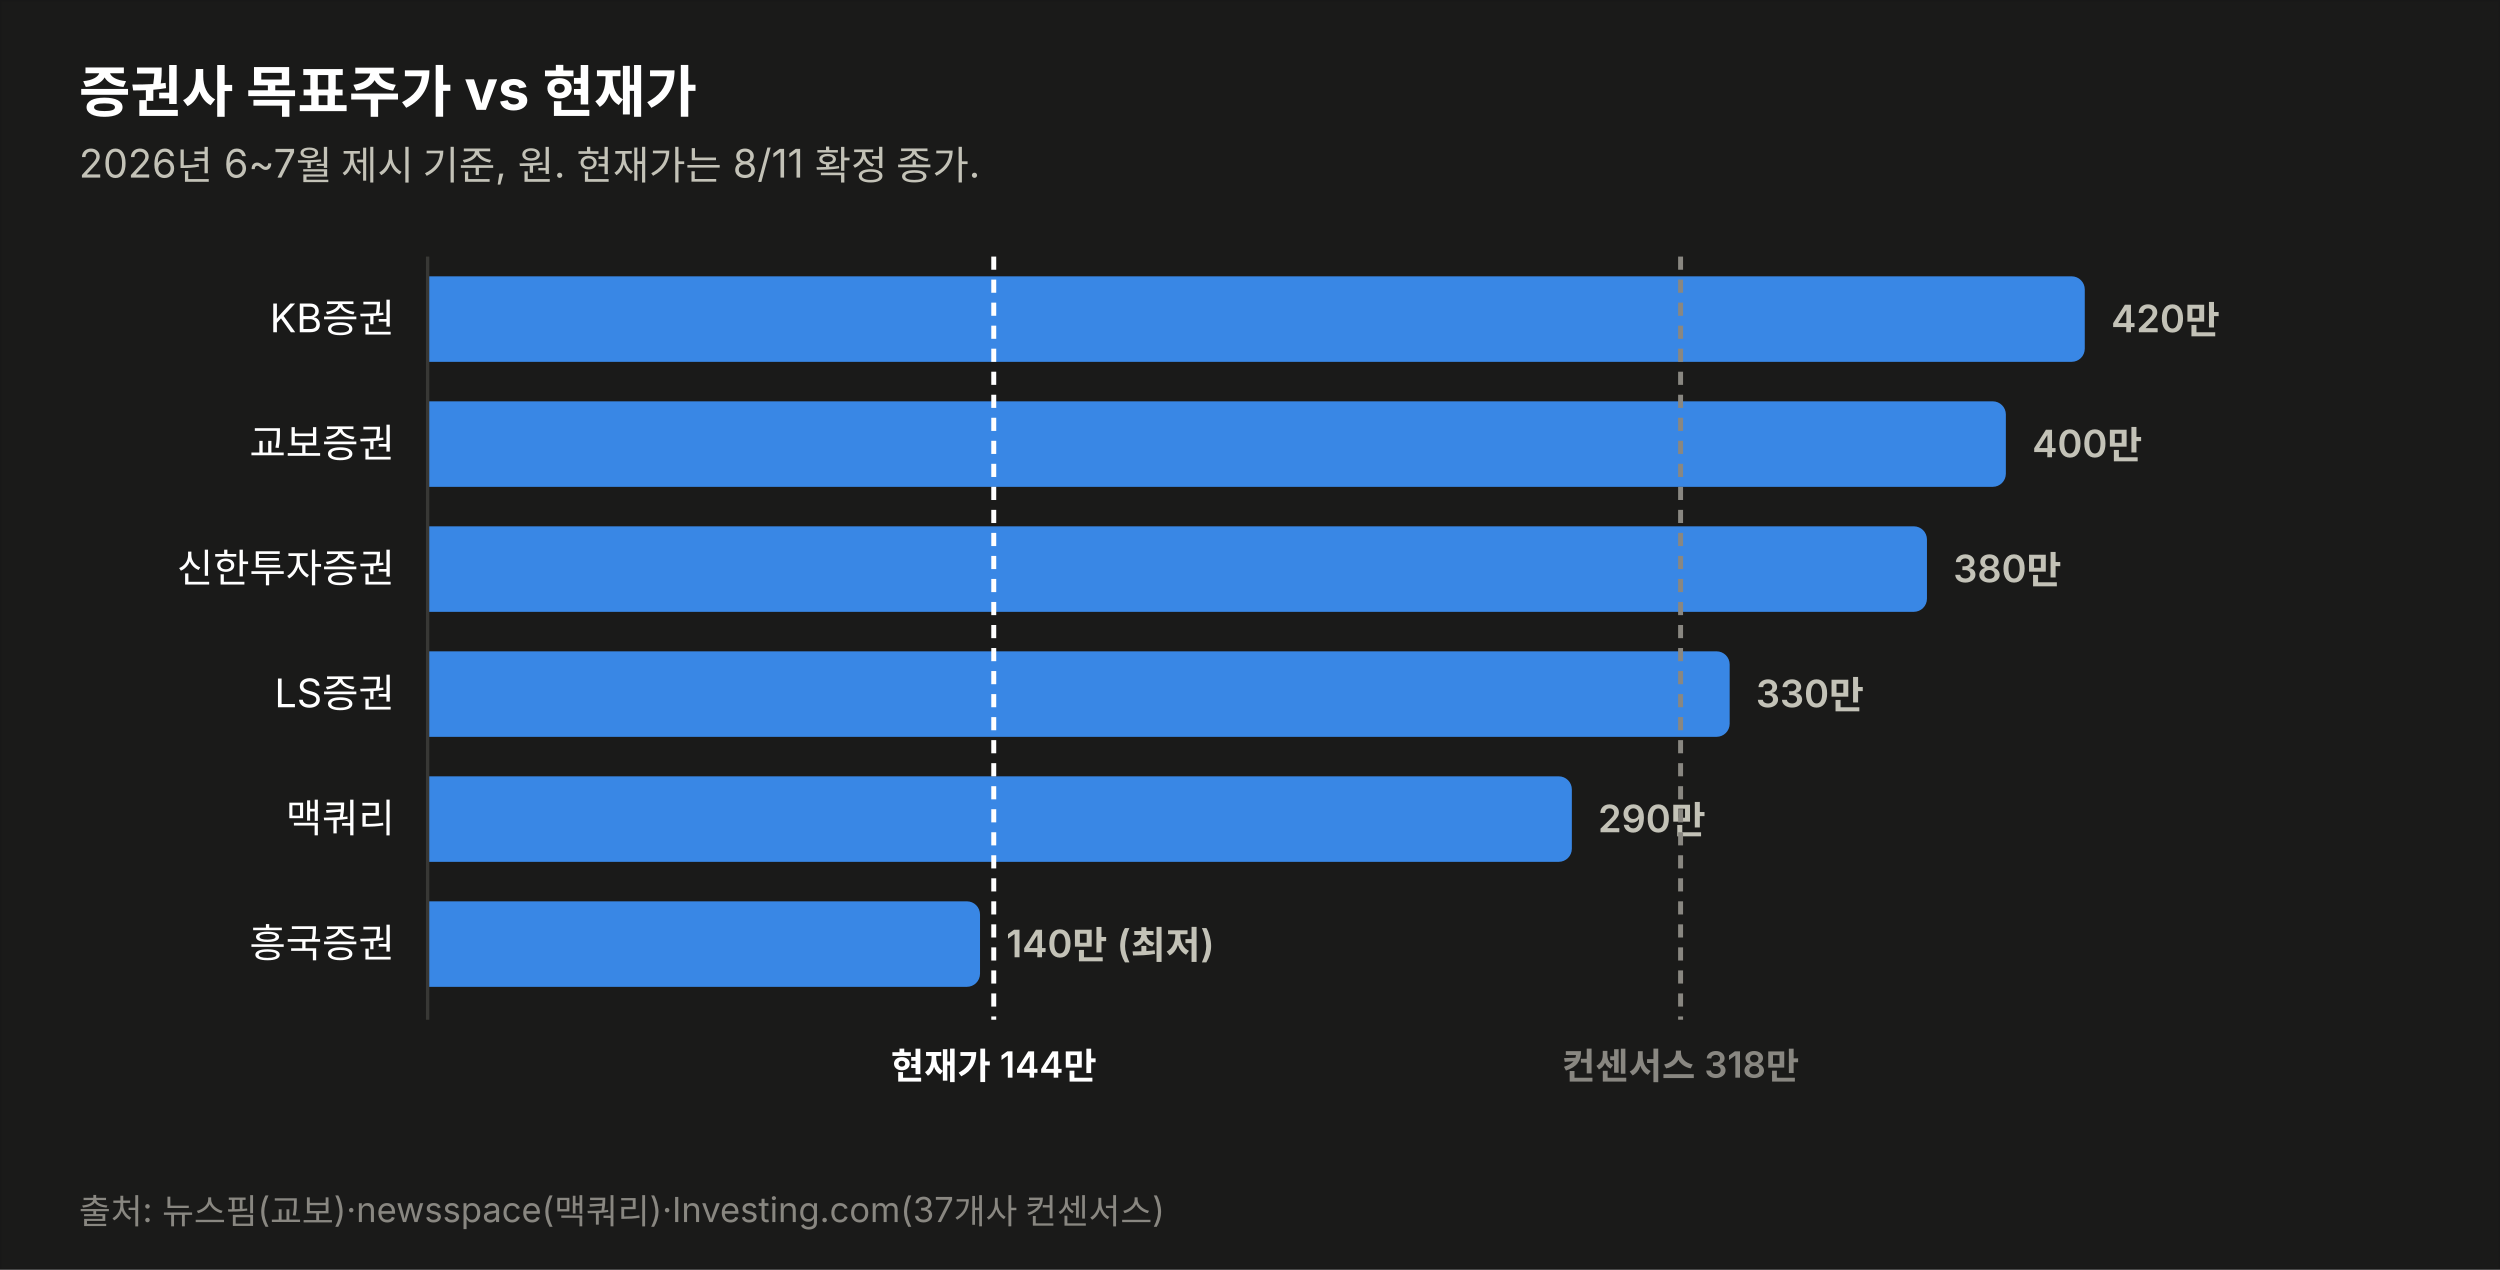
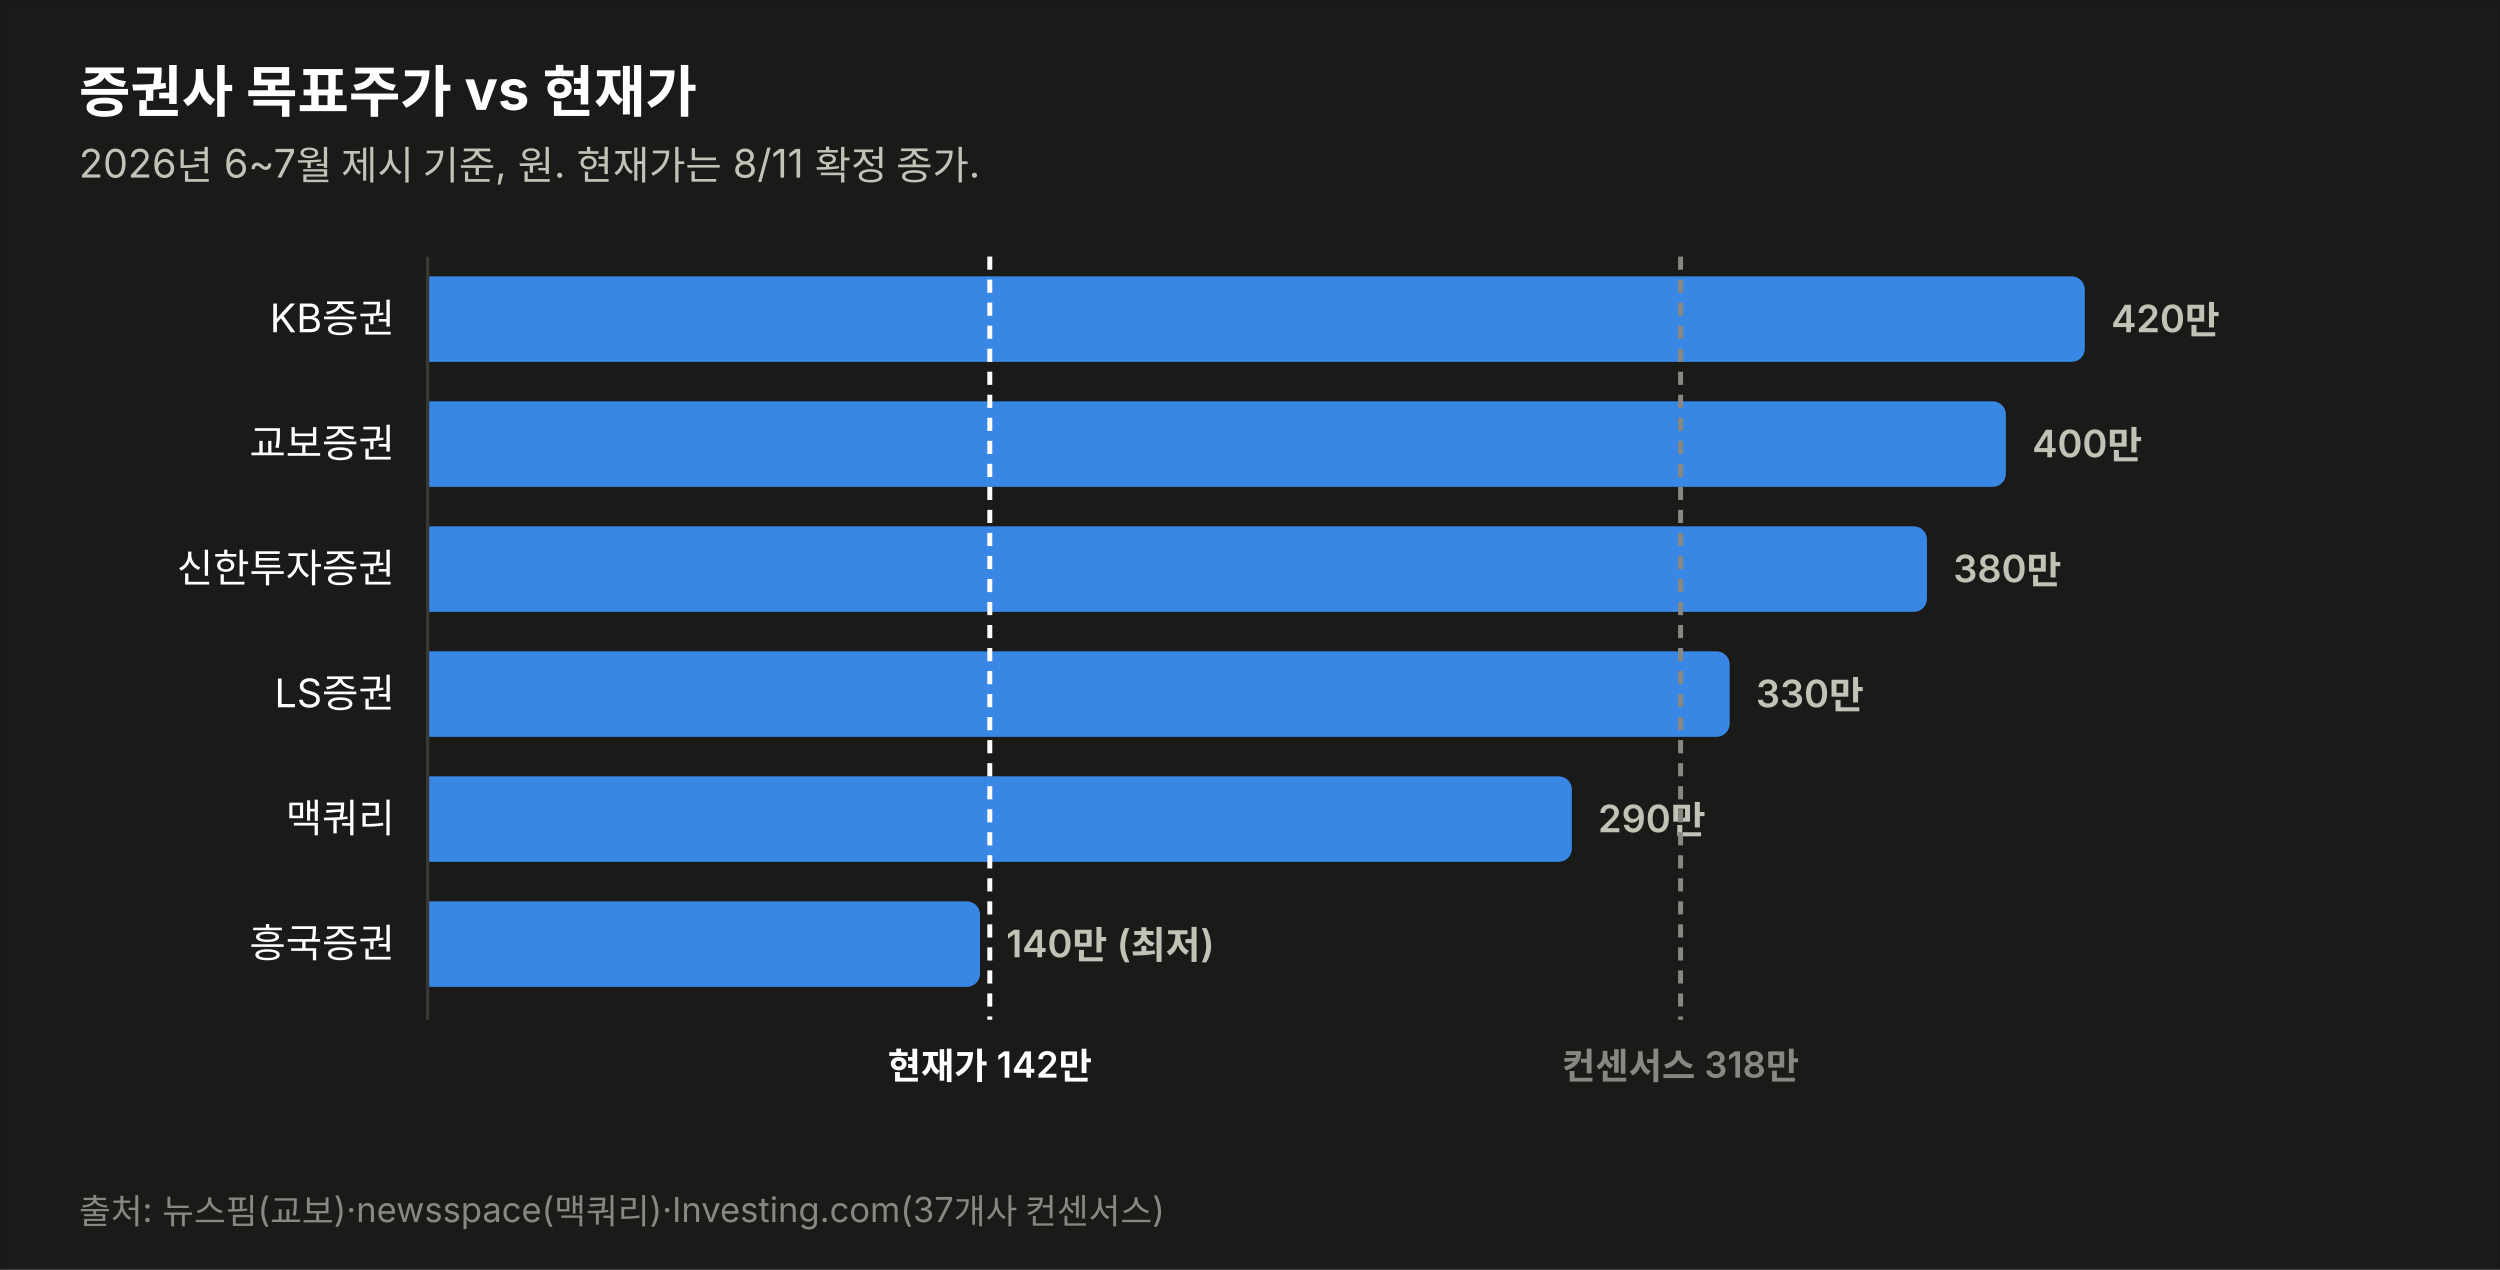
<svg xmlns="http://www.w3.org/2000/svg" width="760" height="386" viewBox="0 0 760 386" font-family="system-ui,-apple-system,&quot;Segoe UI&quot;,&quot;Malgun Gothic&quot;,&quot;Apple SD Gothic Neo&quot;,sans-serif">
  <rect width="760" height="386" fill="#1a1a19" stroke="rgba(11,11,11,0.10)" />
  <text x="24" y="34" font-size="17" font-weight="700" fill="#ffffff">증권사 목표주가 vs 현재가</text>
  <text x="24" y="54" font-size="12" fill="#c3c2b7">2026년 6~7월 제시 기준, 원. 현재가는 8/11 확정 종가.</text>
  <text x="120" y="101.0" font-size="12" fill="#ffffff" text-anchor="end">KB증권</text>
  <path d="M130,84 h499.774 a4,4 0 0 1 4,4 v18 a4,4 0 0 1 -4,4 h-499.774 z" fill="#3987e5" opacity="1.0" />
  <text x="641.8" y="101.0" font-size="11.5" font-weight="600" fill="#c3c2b7" style="font-variant-numeric:tabular-nums">420만</text>
  <text x="120" y="139.0" font-size="12" fill="#ffffff" text-anchor="end">교보증권</text>
  <path d="M130,122 h475.784 a4,4 0 0 1 4,4 v18 a4,4 0 0 1 -4,4 h-475.784 z" fill="#3987e5" opacity="1.0" />
  <text x="617.8" y="139.0" font-size="11.5" font-weight="600" fill="#c3c2b7" style="font-variant-numeric:tabular-nums">400만</text>
  <text x="120" y="177.0" font-size="12" fill="#ffffff" text-anchor="end">신한투자증권</text>
  <path d="M130,160 h451.795 a4,4 0 0 1 4,4 v18 a4,4 0 0 1 -4,4 h-451.795 z" fill="#3987e5" opacity="1.0" />
  <text x="593.8" y="177.0" font-size="11.5" font-weight="600" fill="#c3c2b7" style="font-variant-numeric:tabular-nums">380만</text>
  <text x="120" y="215.0" font-size="12" fill="#ffffff" text-anchor="end">LS증권</text>
  <path d="M130,198 h391.822 a4,4 0 0 1 4,4 v18 a4,4 0 0 1 -4,4 h-391.822 z" fill="#3987e5" opacity="1.0" />
  <text x="533.8" y="215.0" font-size="11.5" font-weight="600" fill="#c3c2b7" style="font-variant-numeric:tabular-nums">330만</text>
  <text x="120" y="253.0" font-size="12" fill="#ffffff" text-anchor="end">맥쿼리</text>
  <path d="M130,236 h343.844 a4,4 0 0 1 4,4 v18 a4,4 0 0 1 -4,4 h-343.844 z" fill="#3987e5" opacity="1.0" />
  <text x="485.8" y="253.0" font-size="11.5" font-weight="600" fill="#c3c2b7" style="font-variant-numeric:tabular-nums">290만</text>
  <text x="120" y="291.0" font-size="12" fill="#ffffff" text-anchor="end">흥국증권</text>
  <path d="M130,274 h163.925 a4,4 0 0 1 4,4 v18 a4,4 0 0 1 -4,4 h-163.925 z" fill="#3987e5" opacity="1.0" />
  <text x="305.9" y="291.0" font-size="11.5" font-weight="600" fill="#c3c2b7" style="font-variant-numeric:tabular-nums">140만 (최저)</text>
  <line x1="130" y1="78" x2="130" y2="310" stroke="#383835" stroke-width="1" />
-   <line x1="302.1" y1="78" x2="302.1" y2="310" stroke="#ffffff" stroke-width="1.5" stroke-dasharray="4 3" />
-   <text x="302.1" y="328" font-size="11" font-weight="600" fill="#ffffff" text-anchor="middle">현재가 144만</text>
+   <line x1="300.9" y1="78" x2="300.9" y2="310" stroke="#ffffff" stroke-width="1.5" stroke-dasharray="4 3" />
+   <text x="300.9" y="328" font-size="11" font-weight="600" fill="#ffffff" text-anchor="middle">현재가 142만</text>
  <line x1="510.9" y1="78" x2="510.9" y2="310" stroke="#898781" stroke-width="1.5" stroke-dasharray="4 3" />
  <text x="510.9" y="328" font-size="11" font-weight="600" fill="#898781" text-anchor="middle">컨센서스 318만</text>
  <text x="24" y="372" font-size="10.5" fill="#898781">출처: 뉴스핌(교보)·newsspace(맥쿼리)·Investing.com(37개사 컨센서스)</text>
</svg>
